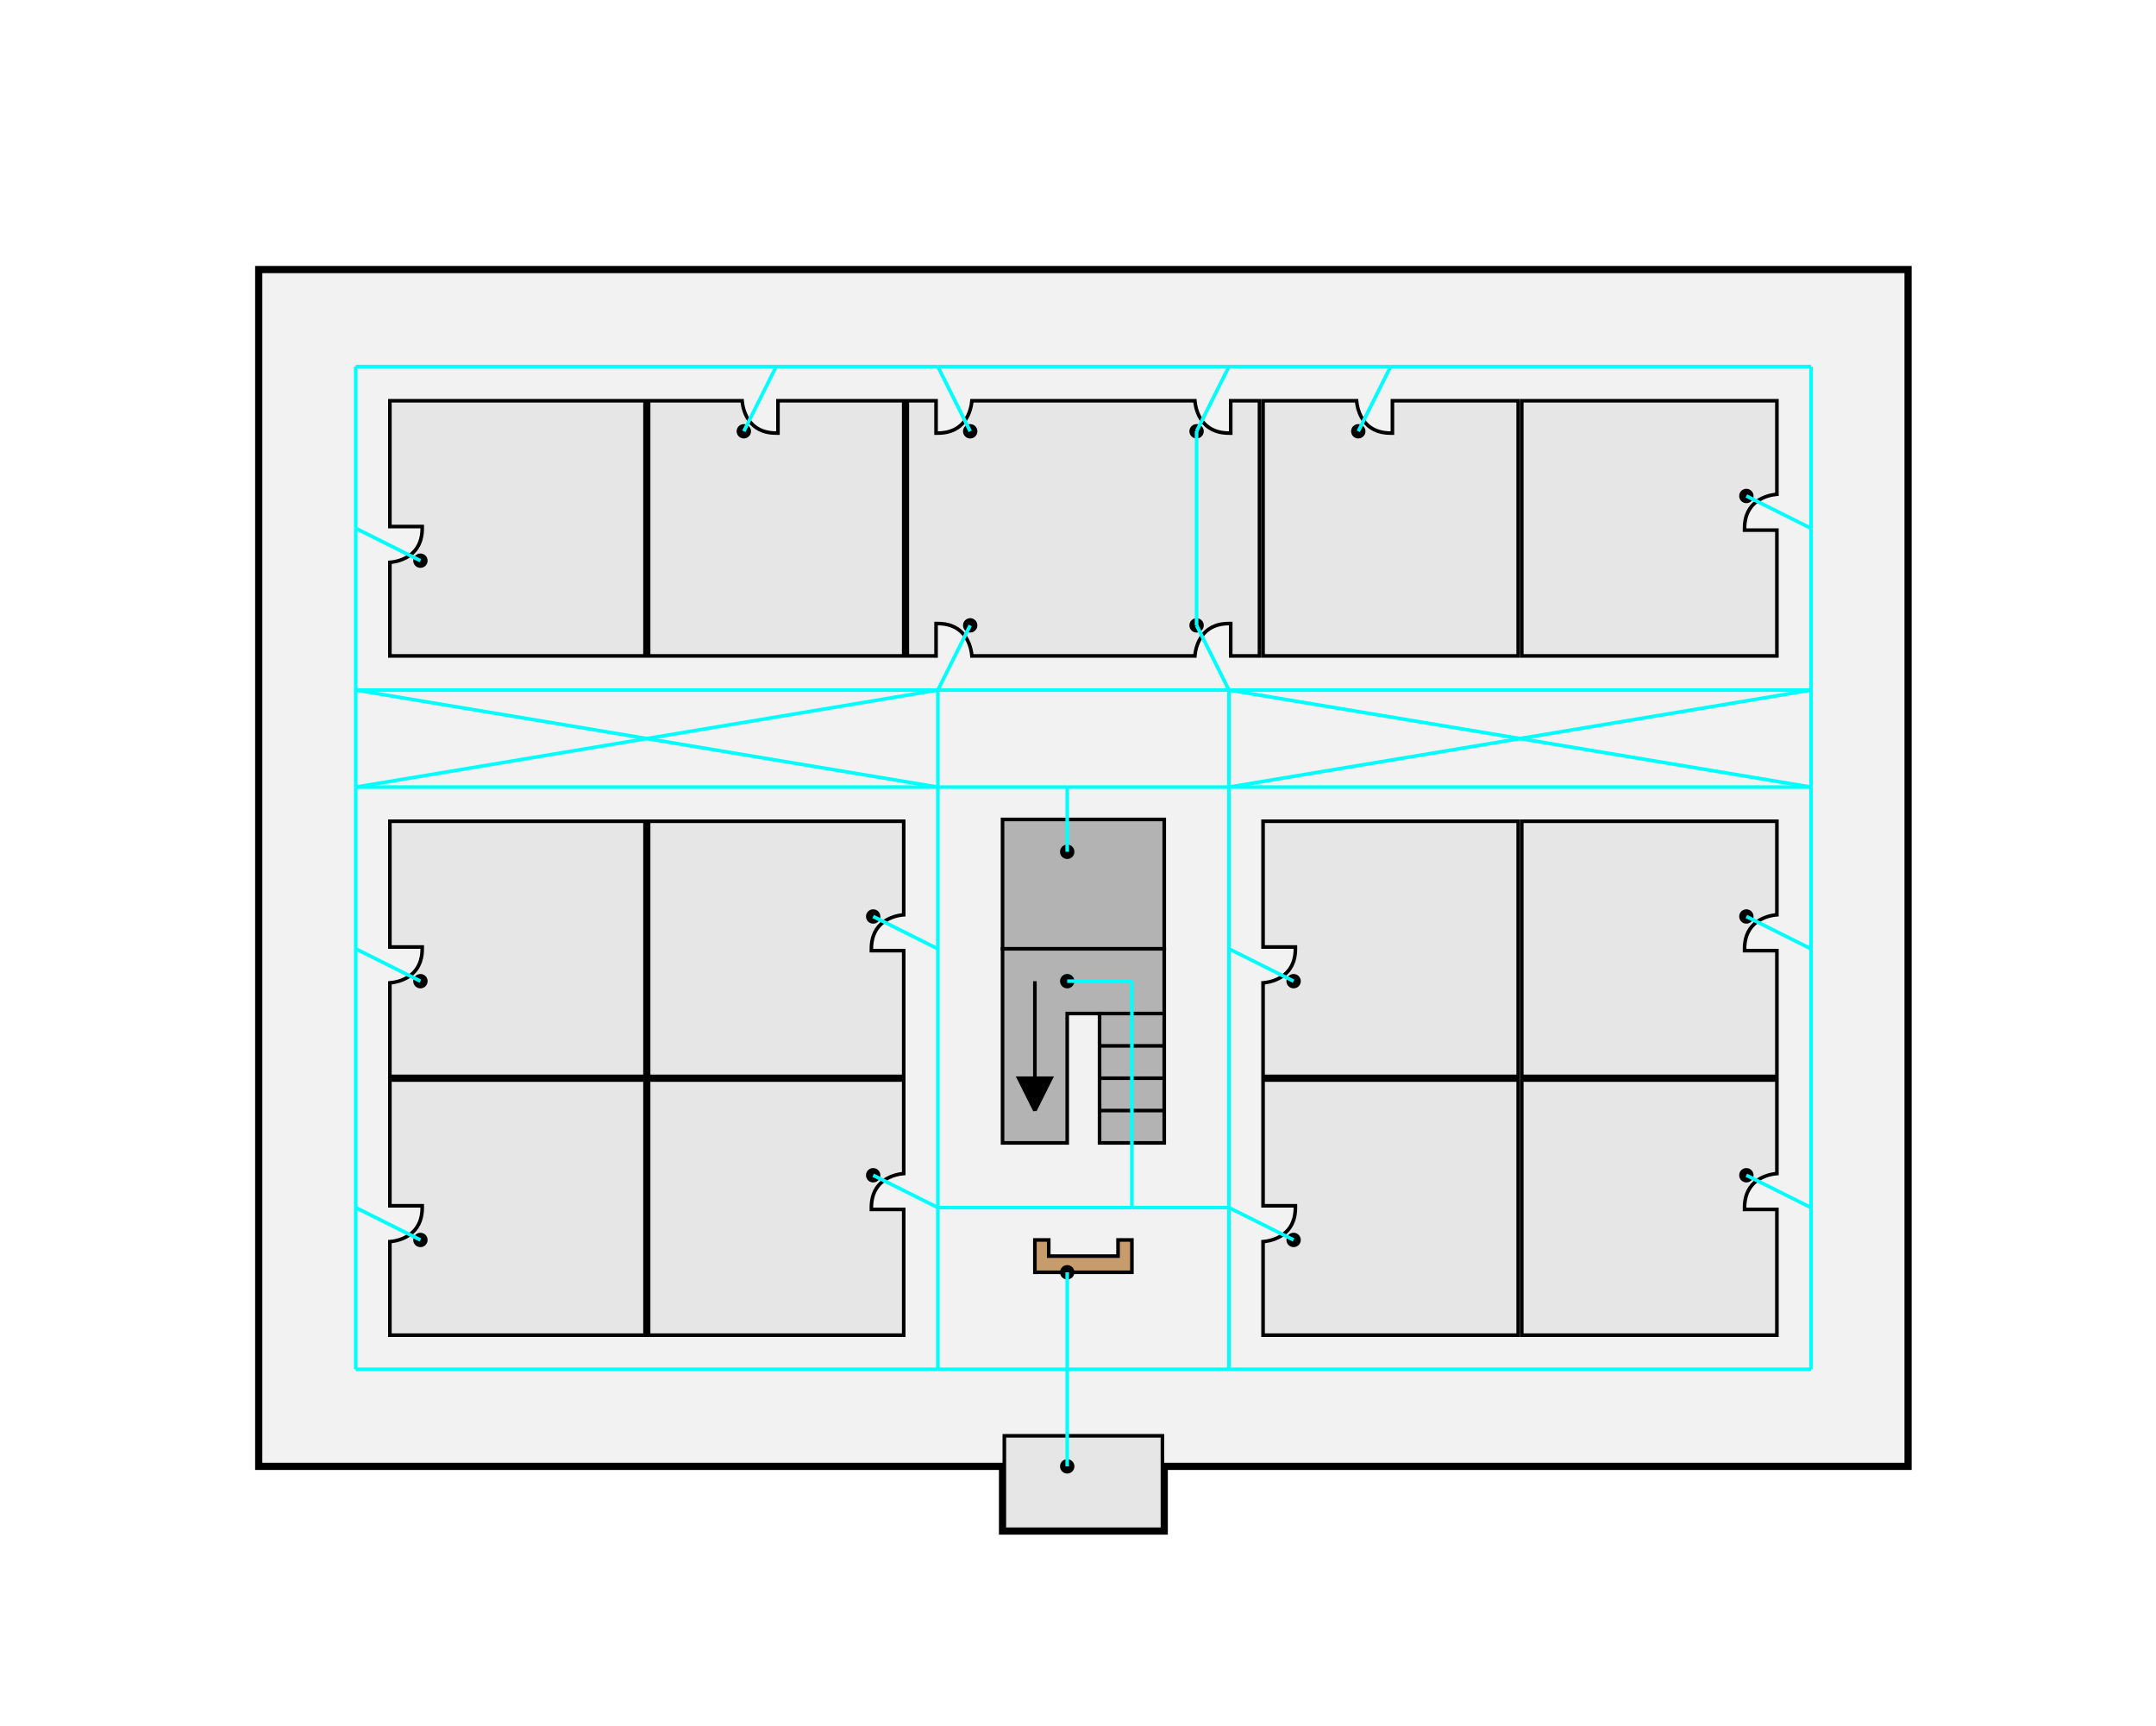
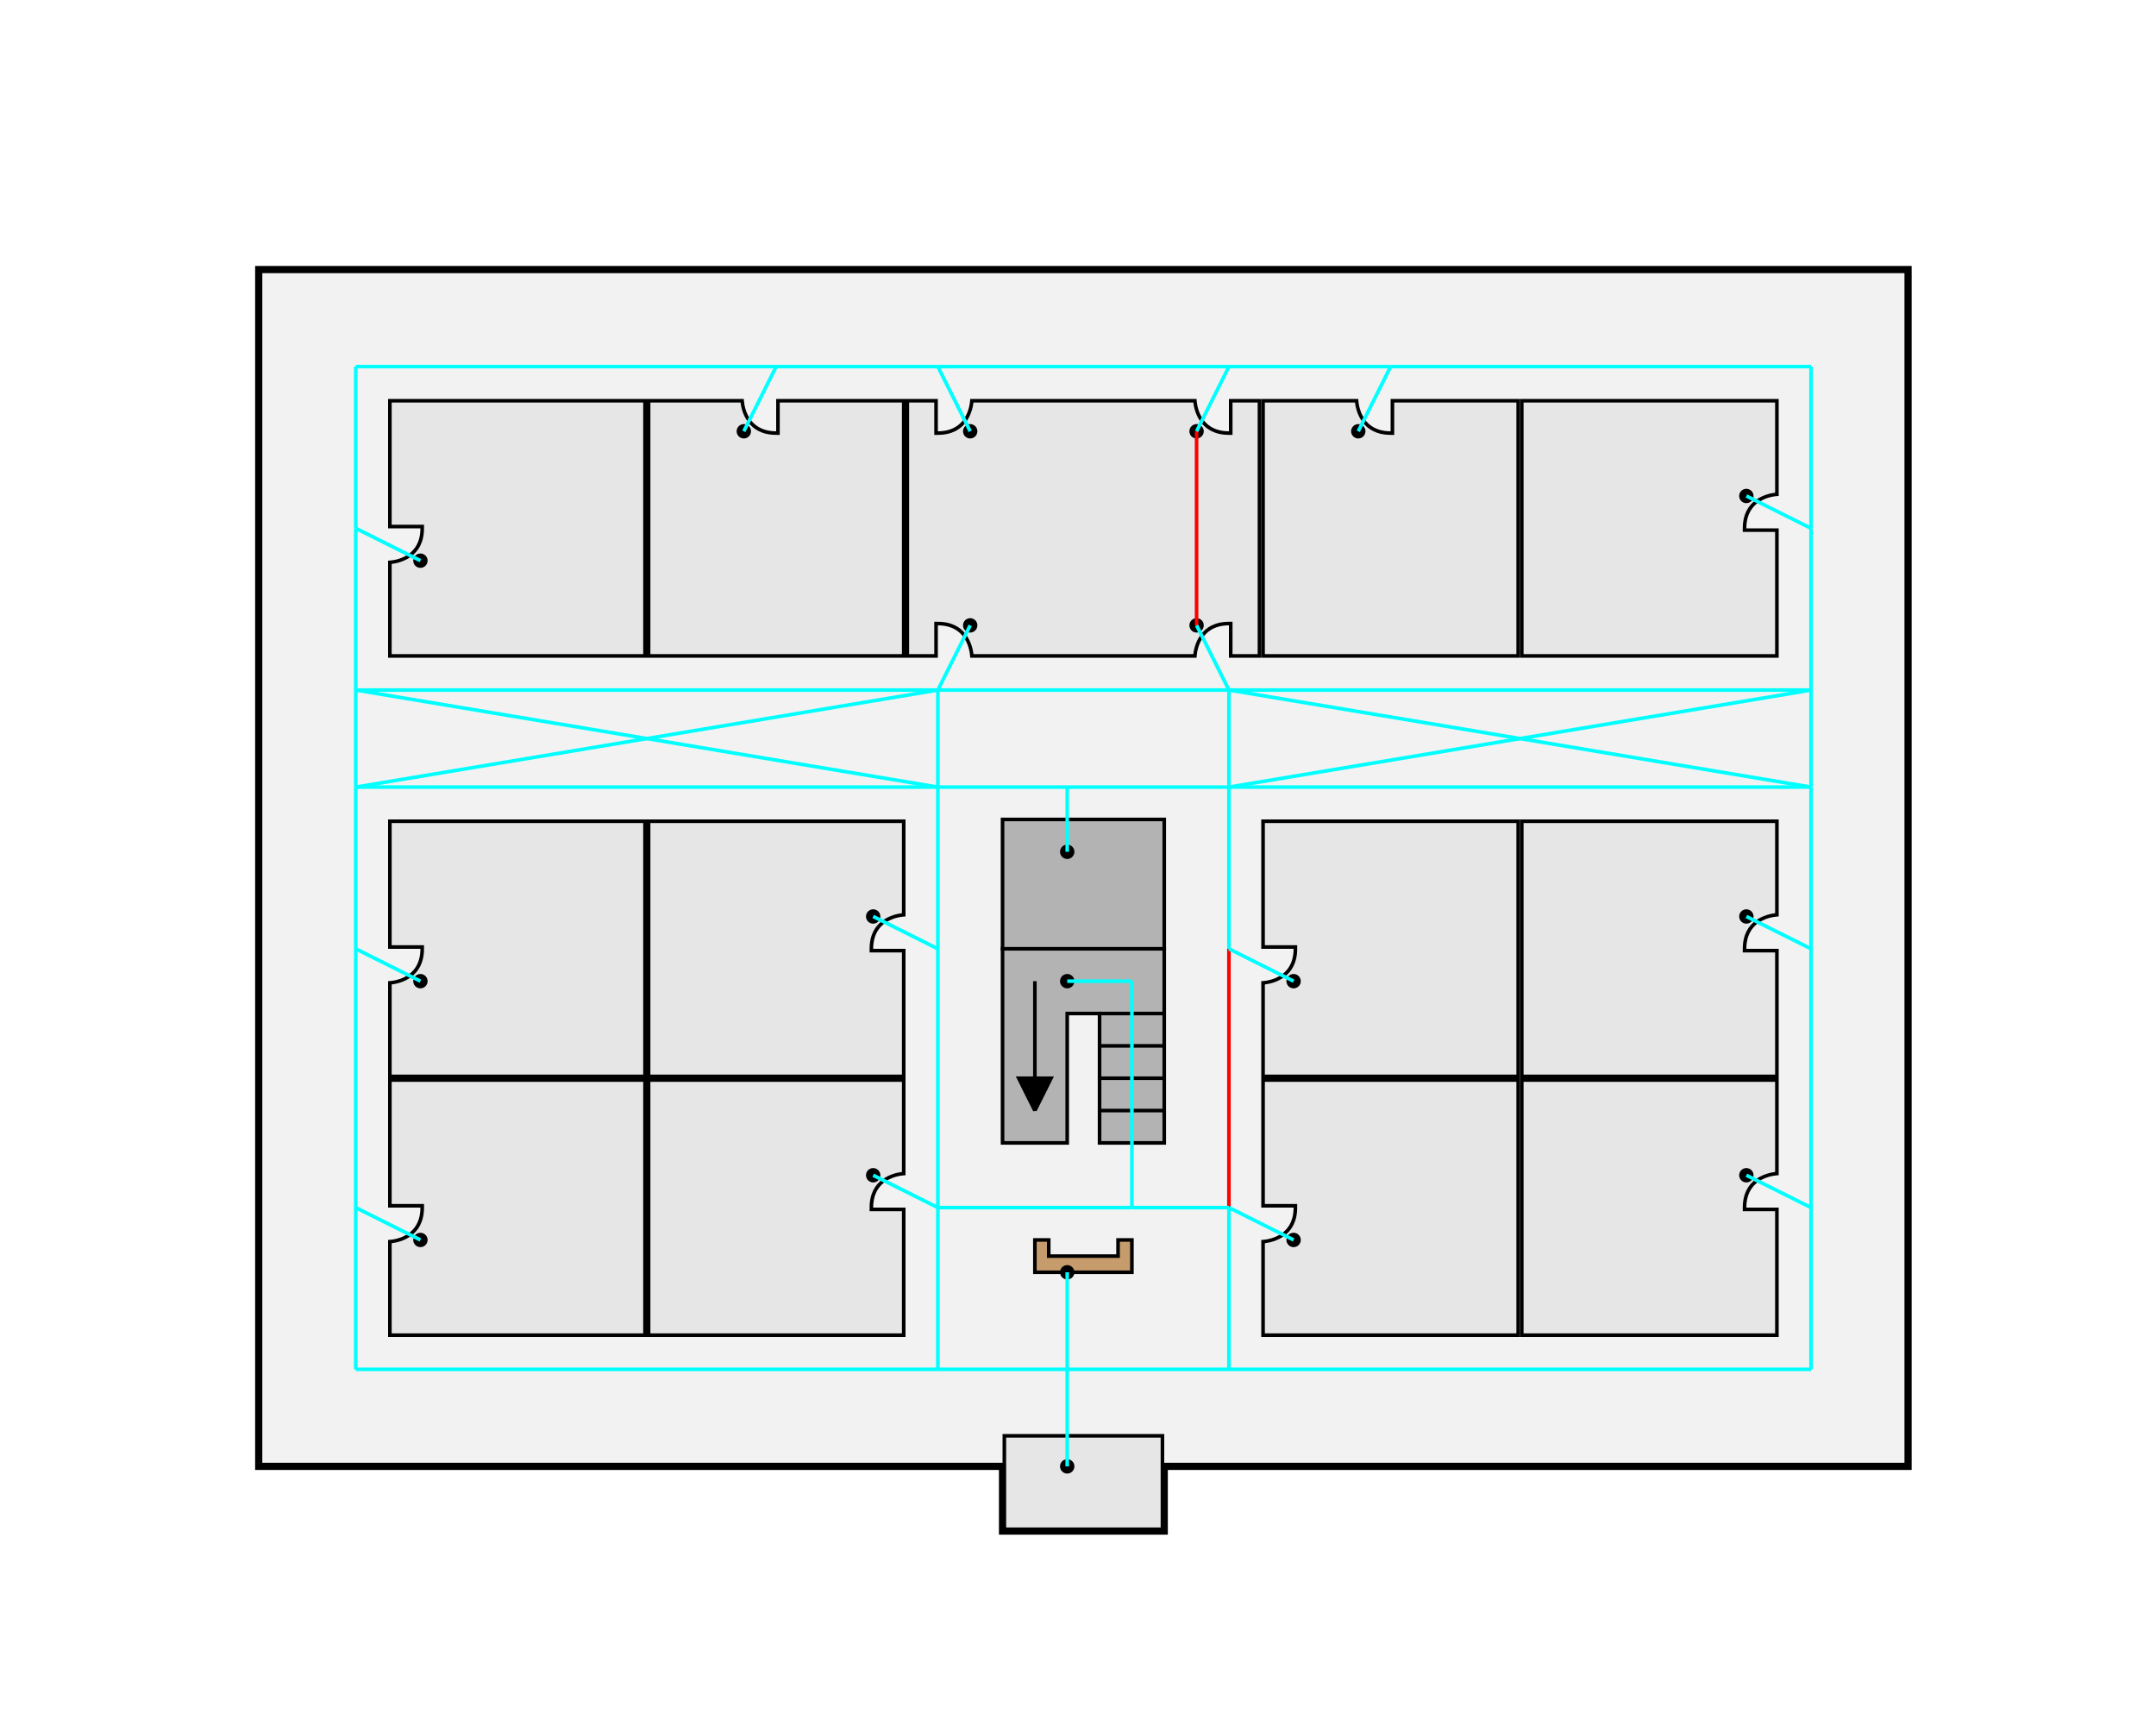
<svg xmlns="http://www.w3.org/2000/svg" xmlns:xlink="http://www.w3.org/1999/xlink" version="1.1" x="0px" y="0px" width="600px" height="480px" viewBox="0 0 600 480" enable-background="new 0 0 600 480" xml:space="preserve">
  <g id="Base">
    <polygon id="Circulation" fill="#F2F2F2" stroke="#000000" stroke-width="2" points="72,75 531,75 531,408 324,408 324,426    279,426 279,408 72,408  " />
    <rect id="Elevator" x="279" y="228" fill="#B3B3B3" stroke="#000000" width="45" height="36" />
    <polygon id="Reception" fill="#C69C6D" stroke="#000000" points="288,345 291.857,345 291.857,349.5 311.143,349.5 311.143,345    315,345 315,354 288,354  " />
    <g id="Stairs_1_">
      <polygon id="Stairs" fill="#B3B3B3" stroke="#000000" points="324,318 306,318 306,282 297,282 297,318 279,318 279,264 324,264       " />
      <line fill="none" stroke="#000000" x1="306" y1="309" x2="324" y2="309" />
      <line fill="none" stroke="#000000" x1="306" y1="300" x2="324" y2="300" />
      <line fill="none" stroke="#000000" x1="306" y1="291" x2="324" y2="291" />
      <line fill="none" stroke="#000000" x1="306" y1="282" x2="324" y2="282" />
      <polyline stroke="#000000" points="288,273 288,309 283.5,300 292.5,300 288,309   " />
    </g>
  </g>
  <g id="Rooms">
    <a id="lobby_1_" xlink:href="#">
      <g>
        <rect x="279.5" y="399.5" fill="#E6E6E6" width="44" height="26" />
        <path d="M323,400v25h-43v-25H323 M324,399h-45v27h45V399L324,399z" />
      </g>
    </a>
    <a id="R101" xlink:href="#">
      <g>
        <path fill="#E6E6E6" d="M108.5,371.5v-26.028c1.959-0.17,9-1.346,9-9.472v-0.5h-9v-35h71v71H108.5z" />
        <path d="M179,301v70h-70v-25.081c2.533-0.322,9-1.929,9-9.919v-1h-1h-7.875H109v-34H179 M180,300h-72v36c0,0,0,0,9,0c0,9-9,9-9,9     v27h72V300L180,300z" />
      </g>
    </a>
    <a id="R102" xlink:href="#">
      <g>
        <path fill="#E6E6E6" d="M108.5,299.5v-26.028c1.959-0.17,9-1.346,9-9.472v-0.5h-9v-35h71v71H108.5z" />
        <path d="M179,229v70h-70v-25.081c2.533-0.322,9-1.929,9-9.919v-1h-1h-7.875H109v-34H179 M180,228h-72v36c0,0,0,0,9,0c0,9-9,9-9,9     v27h72V228L180,228z" />
      </g>
    </a>
    <a id="R103" xlink:href="#">
      <g>
        <path fill="#E6E6E6" d="M180.5,299.5v-71h71v26.028c-1.959,0.17-9,1.346-9,9.472v0.5h9v35H180.5z" />
        <path d="M251,229v25.081c-2.533,0.322-9,1.929-9,9.919v1h1h7.875H251v34h-70v-70H251 M252,228h-72v72h72v-36c0,0,0,0-9,0     c0-9,9-9,9-9V228L252,228z" />
      </g>
    </a>
    <a id="R104" xlink:href="#">
      <g>
        <path fill="#E6E6E6" d="M180.5,371.5v-71h71v26.028c-1.959,0.17-9,1.346-9,9.472v0.5h9v35H180.5z" />
        <path d="M251,301v25.081c-2.533,0.322-9,1.929-9,9.919v1h1h7.875H251v34h-70v-70H251 M252,300h-72v72h72v-36c0,0,0,0-9,0     c0-9,9-9,9-9V300L252,300z" />
      </g>
    </a>
    <a id="R111" xlink:href="#">
      <g>
        <path fill="#E6E6E6" d="M351.5,371.5v-26.028c1.959-0.17,9-1.346,9-9.472v-0.5h-9v-35h71v71H351.5z" />
        <path d="M422,301v70h-70v-25.081c2.533-0.322,9-1.929,9-9.919v-1h-1h-7.875H352v-34H422 M423,300h-72v36c0,0,0,0,9,0c0,9-9,9-9,9     v27h72V300L423,300z" />
      </g>
    </a>
    <a id="R112" xlink:href="#">
      <g>
        <path fill="#E6E6E6" d="M351.5,299.5v-26.028c1.959-0.17,9-1.346,9-9.472v-0.5h-9v-35h71v71H351.5z" />
        <path d="M422,229v70h-70v-25.081c2.533-0.322,9-1.929,9-9.919v-1h-1h-7.875H352v-34H422 M423,228h-72v36c0,0,0,0,9,0c0,9-9,9-9,9     v27h72V228L423,228z" />
      </g>
    </a>
    <a id="R113" xlink:href="#">
      <g>
        <path fill="#E6E6E6" d="M423.5,299.5v-71h71v26.028c-1.959,0.17-9,1.346-9,9.472v0.5h9v35H423.5z" />
        <path d="M494,229v25.081c-2.533,0.322-9,1.929-9,9.919v1h1h7.875H494v34h-70v-70H494 M495,228h-72v72h72v-36c0,0,0,0-9,0     c0-9,9-9,9-9V228L495,228z" />
      </g>
    </a>
    <a id="R114" xlink:href="#">
      <g>
        <path fill="#E6E6E6" d="M423.5,371.5v-71h71v26.028c-1.959,0.17-9,1.346-9,9.472v0.5h9v35H423.5z" />
        <path d="M494,301v25.081c-2.533,0.322-9,1.929-9,9.919v1h1h7.875H494v34h-70v-70H494 M495,300h-72v72h72v-36c0,0,0,0-9,0     c0-9,9-9,9-9V300L495,300z" />
      </g>
    </a>
    <a id="R121" xlink:href="#">
      <g>
        <path fill="#E6E6E6" d="M108.5,182.5v-26.028c1.959-0.169,9-1.346,9-9.472v-0.5h-9v-35h71v71H108.5z" />
        <path d="M179,112v70h-70v-25.081c2.533-0.323,9-1.93,9-9.919v-1h-1h-7.875H109v-34H179 M180,111h-72v36c0,0,0,0,9,0c0,9-9,9-9,9     v27h72V111L180,111z" />
      </g>
    </a>
    <a id="R122" xlink:href="#">
      <g>
        <path fill="#E6E6E6" d="M180.5,182.5v-71h26.028c0.169,1.959,1.346,9,9.472,9h0.5v-9h35v71H180.5z" />
        <path d="M251,112v70h-70v-70h25.081c0.323,2.533,1.93,9,9.919,9h1v-1v-7.875V112H251 M252,111h-36c0,0,0,0,0,9c-9,0-9-9-9-9h-27     v72h72V111L252,111z" />
      </g>
    </a>
    <a id="R123" xlink:href="#">
      <g>
        <path fill="#E6E6E6" d="M342.5,182.5v-9H342c-8.126,0-9.302,7.041-9.472,9h-62.057c-0.169-1.959-1.346-9-9.472-9h-0.5v9h-8v-71h8     v9h0.5c8.125,0,9.302-7.041,9.472-9h62.057c0.17,1.959,1.346,9,9.472,9h0.5v-9h8v71H342.5z" />
        <path d="M350,112v70h-7v-0.125V174v-1h-1c-7.99,0-9.597,6.467-9.919,9h-61.162c-0.323-2.533-1.93-9-9.919-9h-1v1v7.875V182h-7     v-70h7v0.125V120v1h1c7.99,0,9.597-6.467,9.919-9h61.162c0.322,2.533,1.929,9,9.919,9h1v-1v-7.875V112H350 M351,111h-9     c0,0,0,0,0,9c-9,0-9-9-9-9h-63c0,0,0,9-9,9c0-9,0-9,0-9h-9v72h9c0,0,0,0,0-9c9,0,9,9,9,9h63c0,0,0-9,9-9c0,9,0,9,0,9h9V111     L351,111z" />
      </g>
    </a>
    <a id="R124" xlink:href="#">
      <g>
        <path fill="#E6E6E6" d="M351.5,182.5v-71h26.028c0.17,1.959,1.346,9,9.472,9h0.5v-9h35v71H351.5z" />
        <path d="M422,112v70h-70v-70h25.081c0.322,2.533,1.929,9,9.919,9h1v-1v-7.875V112H422 M423,111h-36c0,0,0,0,0,9c-9,0-9-9-9-9h-27     v72h72V111L423,111z" />
      </g>
    </a>
    <a id="R125" xlink:href="#">
      <g>
        <path fill="#E6E6E6" d="M423.5,182.5v-71h71v26.028c-1.959,0.169-9,1.346-9,9.472v0.5h9v35H423.5z" />
        <path d="M494,112v25.081c-2.533,0.323-9,1.93-9,9.919v1h1h7.875H494v34h-70v-70H494 M495,111h-72v72h72v-36c0,0,0,0-9,0     c0-9,9-9,9-9V111L495,111z" />
      </g>
    </a>
  </g>
  <g id="Portals">
    <circle id="Elev.1.floor2" cx="297" cy="237" r="2" data-accessible-route="true" />
    <circle id="Stair.1.floor2" cx="297" cy="273" r="2" data-accessible-route="false" />
  </g>
  <g id="Points">
    <circle data-destination="" id="lobby" cx="297" cy="408" r="2" />
    <circle data-destination="" id="R121_1_" cx="117" cy="156" r="2" />
    <circle data-destination="" id="R122_1_" cx="207" cy="120" r="2" />
    <circle data-destination="" id="R123_4_" cx="270" cy="120" r="2" />
    <circle data-destination="" id="R123_3_" cx="270" cy="174" r="2" />
    <circle data-destination="" id="R123_2_" cx="333" cy="120" r="2" />
    <circle data-destination="" id="R123_1_" cx="333" cy="174" r="2" />
    <circle data-destination="" id="R104_1_" cx="243" cy="327" r="2" />
    <circle data-destination="" id="R103_1_" cx="243" cy="255" r="2" />
    <circle data-destination="" id="R112_1_" cx="360" cy="273" r="2" />
    <circle data-destination="" id="R111_1_" cx="360" cy="345" r="2" />
    <circle data-destination="" id="R102_1_" cx="117" cy="273" r="2" />
    <circle data-destination="" id="R101_1_" cx="117" cy="345" r="2" />
    <circle data-destination="" id="R113_1_" cx="486" cy="255" r="2" />
    <circle data-destination="" id="R114_1_" cx="486" cy="327" r="2" />
    <circle data-destination="" id="R125_1_" cx="486" cy="138" r="2" />
    <circle data-destination="" id="R124_1_" cx="378" cy="120" r="2" />
    <circle data-destination="" id="lcd.1" cx="297" cy="354" r="2" />
  </g>
  <g id="Paths">
-     <line fill="none" stroke="#00FFFF" x1="297" y1="273" x2="315" y2="273" />
-     <line fill="none" stroke="#00FFFF" x1="342" y1="264" x2="342" y2="336" />
-     <line fill="none" stroke="#00FFFF" x1="261" y1="336" x2="261" y2="264" />
-     <line fill="none" stroke="#00FFFF" x1="261" y1="264" x2="243" y2="255" />
-     <line fill="none" stroke="#00FFFF" x1="297" y1="408" x2="297" y2="381" />
-     <line fill="none" stroke="#00FFFF" x1="297" y1="381" x2="261" y2="381" />
-     <line fill="none" stroke="#00FFFF" x1="99" y1="336" x2="99" y2="381" />
-     <line fill="none" stroke="#00FFFF" x1="99" y1="381" x2="261" y2="381" />
-     <line fill="none" stroke="#00FFFF" x1="261" y1="381" x2="261" y2="336" />
-     <line fill="none" stroke="#00FFFF" x1="297" y1="354" x2="297" y2="381" />
-     <line fill="none" stroke="#00FFFF" x1="333" y1="174" x2="333" y2="120" />
-     <line fill="none" stroke="#00FFFF" x1="333" y1="120" x2="342" y2="102" />
-     <line fill="none" stroke="#00FFFF" x1="261" y1="336" x2="243" y2="327" />
-     <line fill="none" stroke="#00FFFF" x1="342" y1="336" x2="360" y2="345" />
-     <line fill="none" stroke="#00FFFF" x1="342" y1="264" x2="360" y2="273" />
-     <line fill="none" stroke="#00FFFF" x1="342" y1="192" x2="261" y2="192" />
-     <line fill="none" stroke="#00FFFF" x1="261" y1="192" x2="270" y2="174" />
-     <line fill="none" stroke="#00FFFF" x1="342" y1="192" x2="333" y2="174" />
-     <line fill="none" stroke="#00FFFF" x1="297" y1="237" x2="297" y2="219" />
-     <line fill="none" stroke="#00FFFF" x1="297" y1="219" x2="261" y2="219" />
-     <line fill="none" stroke="#00FFFF" x1="261" y1="219" x2="261" y2="264" />
-     <line fill="none" stroke="#00FFFF" x1="297" y1="219" x2="342" y2="219" />
-     <line fill="none" stroke="#00FFFF" x1="342" y1="219" x2="342" y2="264" />
-     <line fill="none" stroke="#00FFFF" x1="342" y1="336" x2="315" y2="336" />
-     <line fill="none" stroke="#00FFFF" x1="261" y1="336" x2="315" y2="336" />
-     <line fill="none" stroke="#00FFFF" x1="315" y1="273" x2="315" y2="336" />
-     <line fill="none" stroke="#00FFFF" x1="261" y1="192" x2="261" y2="219" />
-     <line fill="none" stroke="#00FFFF" x1="342" y1="192" x2="342" y2="219" />
-     <line fill="none" stroke="#00FFFF" x1="99" y1="264" x2="99" y2="336" />
-     <line fill="none" stroke="#00FFFF" x1="99" y1="336" x2="117" y2="345" />
-     <line fill="none" stroke="#00FFFF" x1="99" y1="264" x2="117" y2="273" />
-     <line fill="none" stroke="#00FFFF" x1="99" y1="147" x2="99" y2="192" />
-     <line fill="none" stroke="#00FFFF" x1="99" y1="147" x2="117" y2="156" />
-     <line fill="none" stroke="#00FFFF" x1="99" y1="192" x2="261" y2="219" />
-     <line fill="none" stroke="#00FFFF" x1="99" y1="264" x2="99" y2="219" />
-     <line fill="none" stroke="#00FFFF" x1="99" y1="219" x2="261" y2="192" />
-     <line fill="none" stroke="#00FFFF" x1="99" y1="192" x2="99" y2="219" />
-     <line fill="none" stroke="#00FFFF" x1="342" y1="102" x2="261" y2="102" />
-     <line fill="none" stroke="#00FFFF" x1="261" y1="102" x2="270" y2="120" />
-     <line fill="none" stroke="#00FFFF" x1="261" y1="102" x2="216" y2="102" />
-     <line fill="none" stroke="#00FFFF" x1="216" y1="102" x2="207" y2="120" />
-     <line fill="none" stroke="#00FFFF" x1="216" y1="102" x2="99" y2="102" />
-     <line fill="none" stroke="#00FFFF" x1="99" y1="102" x2="99" y2="147" />
-     <line fill="none" stroke="#00FFFF" x1="261" y1="192" x2="99" y2="192" />
-     <line fill="none" stroke="#00FFFF" x1="99" y1="219" x2="261" y2="219" />
-     <line fill="none" stroke="#00FFFF" x1="342" y1="102" x2="387" y2="102" />
-     <line fill="none" stroke="#00FFFF" x1="387" y1="102" x2="378" y2="120" />
-     <line fill="none" stroke="#00FFFF" x1="387" y1="102" x2="504" y2="102" />
-     <line fill="none" stroke="#00FFFF" x1="504" y1="102" x2="504" y2="147" />
-     <line fill="none" stroke="#00FFFF" x1="504" y1="147" x2="486" y2="138" />
-     <line fill="none" stroke="#00FFFF" x1="504" y1="147" x2="504" y2="192" />
-     <line fill="none" stroke="#00FFFF" x1="504" y1="192" x2="342" y2="192" />
-     <line fill="none" stroke="#00FFFF" x1="342" y1="219" x2="504" y2="219" />
-     <line fill="none" stroke="#00FFFF" x1="504" y1="219" x2="504" y2="192" />
-     <line fill="none" stroke="#00FFFF" x1="504" y1="219" x2="342" y2="192" />
-     <line fill="none" stroke="#00FFFF" x1="342" y1="219" x2="504" y2="192" />
-     <line fill="none" stroke="#00FFFF" x1="504" y1="219" x2="504" y2="264" />
-     <line fill="none" stroke="#00FFFF" x1="504" y1="264" x2="486" y2="255" />
-     <line fill="none" stroke="#00FFFF" x1="504" y1="264" x2="504" y2="336" />
-     <line fill="none" stroke="#00FFFF" x1="504" y1="336" x2="486" y2="327" />
-     <line fill="none" stroke="#00FFFF" x1="504" y1="336" x2="504" y2="381" />
-     <line fill="none" stroke="#00FFFF" x1="504" y1="381" x2="342" y2="381" />
-     <line fill="none" stroke="#00FFFF" x1="342" y1="381" x2="342" y2="336" />
-     <line fill="none" stroke="#00FFFF" x1="342" y1="381" x2="297" y2="381" />
+     <line data-accessible-route="true" fill="none" stroke="#00FFFF" x1="297" y1="273" x2="315" y2="273" />
+     <line data-accessible-route="false" fill="none" stroke="#FF0000" x1="342" y1="264" x2="342" y2="336" />
+     <line data-accessible-route="true" fill="none" stroke="#00FFFF" x1="261" y1="336" x2="261" y2="264" />
+     <line data-accessible-route="true" fill="none" stroke="#00FFFF" x1="261" y1="264" x2="243" y2="255" />
+     <line data-accessible-route="true" fill="none" stroke="#00FFFF" x1="297" y1="408" x2="297" y2="381" />
+     <line data-accessible-route="true" fill="none" stroke="#00FFFF" x1="297" y1="381" x2="261" y2="381" />
+     <line data-accessible-route="true" fill="none" stroke="#00FFFF" x1="99" y1="336" x2="99" y2="381" />
+     <line data-accessible-route="true" fill="none" stroke="#00FFFF" x1="99" y1="381" x2="261" y2="381" />
+     <line data-accessible-route="true" fill="none" stroke="#00FFFF" x1="261" y1="381" x2="261" y2="336" />
+     <line data-accessible-route="true" fill="none" stroke="#00FFFF" x1="297" y1="354" x2="297" y2="381" />
+     <line data-accessible-route="false" fill="none" stroke="#FF0000" x1="333" y1="174" x2="333" y2="120" />
+     <line data-accessible-route="true" fill="none" stroke="#00FFFF" x1="333" y1="120" x2="342" y2="102" />
+     <line data-accessible-route="true" fill="none" stroke="#00FFFF" x1="261" y1="336" x2="243" y2="327" />
+     <line data-accessible-route="true" fill="none" stroke="#00FFFF" x1="342" y1="336" x2="360" y2="345" />
+     <line data-accessible-route="true" fill="none" stroke="#00FFFF" x1="342" y1="264" x2="360" y2="273" />
+     <line data-accessible-route="true" fill="none" stroke="#00FFFF" x1="342" y1="192" x2="261" y2="192" />
+     <line data-accessible-route="true" fill="none" stroke="#00FFFF" x1="261" y1="192" x2="270" y2="174" />
+     <line data-accessible-route="true" fill="none" stroke="#00FFFF" x1="342" y1="192" x2="333" y2="174" />
+     <line data-accessible-route="true" fill="none" stroke="#00FFFF" x1="297" y1="237" x2="297" y2="219" />
+     <line data-accessible-route="true" fill="none" stroke="#00FFFF" x1="297" y1="219" x2="261" y2="219" />
+     <line data-accessible-route="true" fill="none" stroke="#00FFFF" x1="261" y1="219" x2="261" y2="264" />
+     <line data-accessible-route="true" fill="none" stroke="#00FFFF" x1="297" y1="219" x2="342" y2="219" />
+     <line data-accessible-route="true" fill="none" stroke="#00FFFF" x1="342" y1="219" x2="342" y2="264" />
+     <line data-accessible-route="true" fill="none" stroke="#00FFFF" x1="342" y1="336" x2="315" y2="336" />
+     <line data-accessible-route="true" fill="none" stroke="#00FFFF" x1="261" y1="336" x2="315" y2="336" />
+     <line data-accessible-route="true" fill="none" stroke="#00FFFF" x1="315" y1="273" x2="315" y2="336" />
+     <line data-accessible-route="true" fill="none" stroke="#00FFFF" x1="261" y1="192" x2="261" y2="219" />
+     <line data-accessible-route="true" fill="none" stroke="#00FFFF" x1="342" y1="192" x2="342" y2="219" />
+     <line data-accessible-route="true" fill="none" stroke="#00FFFF" x1="99" y1="264" x2="99" y2="336" />
+     <line data-accessible-route="true" fill="none" stroke="#00FFFF" x1="99" y1="336" x2="117" y2="345" />
+     <line data-accessible-route="true" fill="none" stroke="#00FFFF" x1="99" y1="264" x2="117" y2="273" />
+     <line data-accessible-route="true" fill="none" stroke="#00FFFF" x1="99" y1="147" x2="99" y2="192" />
+     <line data-accessible-route="true" fill="none" stroke="#00FFFF" x1="99" y1="147" x2="117" y2="156" />
+     <line data-accessible-route="true" fill="none" stroke="#00FFFF" x1="99" y1="192" x2="261" y2="219" />
+     <line data-accessible-route="true" fill="none" stroke="#00FFFF" x1="99" y1="264" x2="99" y2="219" />
+     <line data-accessible-route="true" fill="none" stroke="#00FFFF" x1="99" y1="219" x2="261" y2="192" />
+     <line data-accessible-route="true" fill="none" stroke="#00FFFF" x1="99" y1="192" x2="99" y2="219" />
+     <line data-accessible-route="true" fill="none" stroke="#00FFFF" x1="342" y1="102" x2="261" y2="102" />
+     <line data-accessible-route="true" fill="none" stroke="#00FFFF" x1="261" y1="102" x2="270" y2="120" />
+     <line data-accessible-route="true" fill="none" stroke="#00FFFF" x1="261" y1="102" x2="216" y2="102" />
+     <line data-accessible-route="true" fill="none" stroke="#00FFFF" x1="216" y1="102" x2="207" y2="120" />
+     <line data-accessible-route="true" fill="none" stroke="#00FFFF" x1="216" y1="102" x2="99" y2="102" />
+     <line data-accessible-route="true" fill="none" stroke="#00FFFF" x1="99" y1="102" x2="99" y2="147" />
+     <line data-accessible-route="true" fill="none" stroke="#00FFFF" x1="261" y1="192" x2="99" y2="192" />
+     <line data-accessible-route="true" fill="none" stroke="#00FFFF" x1="99" y1="219" x2="261" y2="219" />
+     <line data-accessible-route="true" fill="none" stroke="#00FFFF" x1="342" y1="102" x2="387" y2="102" />
+     <line data-accessible-route="true" fill="none" stroke="#00FFFF" x1="387" y1="102" x2="378" y2="120" />
+     <line data-accessible-route="true" fill="none" stroke="#00FFFF" x1="387" y1="102" x2="504" y2="102" />
+     <line data-accessible-route="true" fill="none" stroke="#00FFFF" x1="504" y1="102" x2="504" y2="147" />
+     <line data-accessible-route="true" fill="none" stroke="#00FFFF" x1="504" y1="147" x2="486" y2="138" />
+     <line data-accessible-route="true" fill="none" stroke="#00FFFF" x1="504" y1="147" x2="504" y2="192" />
+     <line data-accessible-route="true" fill="none" stroke="#00FFFF" x1="504" y1="192" x2="342" y2="192" />
+     <line data-accessible-route="true" fill="none" stroke="#00FFFF" x1="342" y1="219" x2="504" y2="219" />
+     <line data-accessible-route="true" fill="none" stroke="#00FFFF" x1="504" y1="219" x2="504" y2="192" />
+     <line data-accessible-route="true" fill="none" stroke="#00FFFF" x1="504" y1="219" x2="342" y2="192" />
+     <line data-accessible-route="true" fill="none" stroke="#00FFFF" x1="342" y1="219" x2="504" y2="192" />
+     <line data-accessible-route="true" fill="none" stroke="#00FFFF" x1="504" y1="219" x2="504" y2="264" />
+     <line data-accessible-route="true" fill="none" stroke="#00FFFF" x1="504" y1="264" x2="486" y2="255" />
+     <line data-accessible-route="true" fill="none" stroke="#00FFFF" x1="504" y1="264" x2="504" y2="336" />
+     <line data-accessible-route="true" fill="none" stroke="#00FFFF" x1="504" y1="336" x2="486" y2="327" />
+     <line data-accessible-route="true" fill="none" stroke="#00FFFF" x1="504" y1="336" x2="504" y2="381" />
+     <line data-accessible-route="true" fill="none" stroke="#00FFFF" x1="504" y1="381" x2="342" y2="381" />
+     <line data-accessible-route="true" fill="none" stroke="#00FFFF" x1="342" y1="381" x2="342" y2="336" />
+     <line data-accessible-route="true" fill="none" stroke="#00FFFF" x1="342" y1="381" x2="297" y2="381" />
  </g>
</svg>
